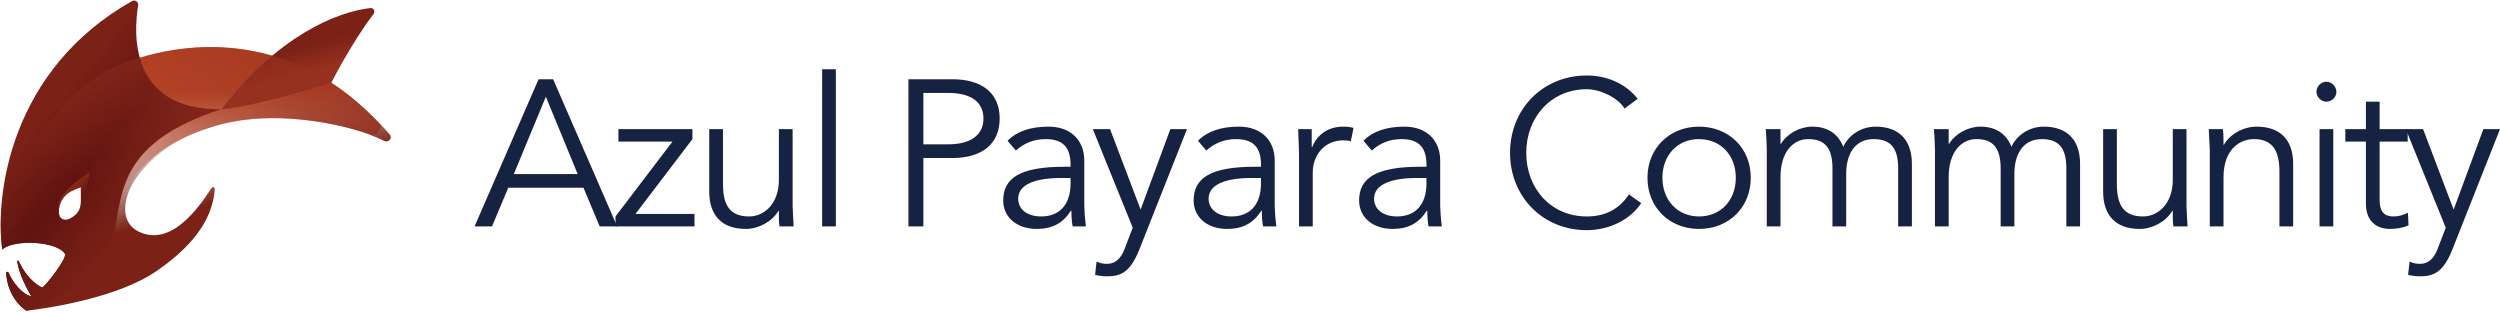
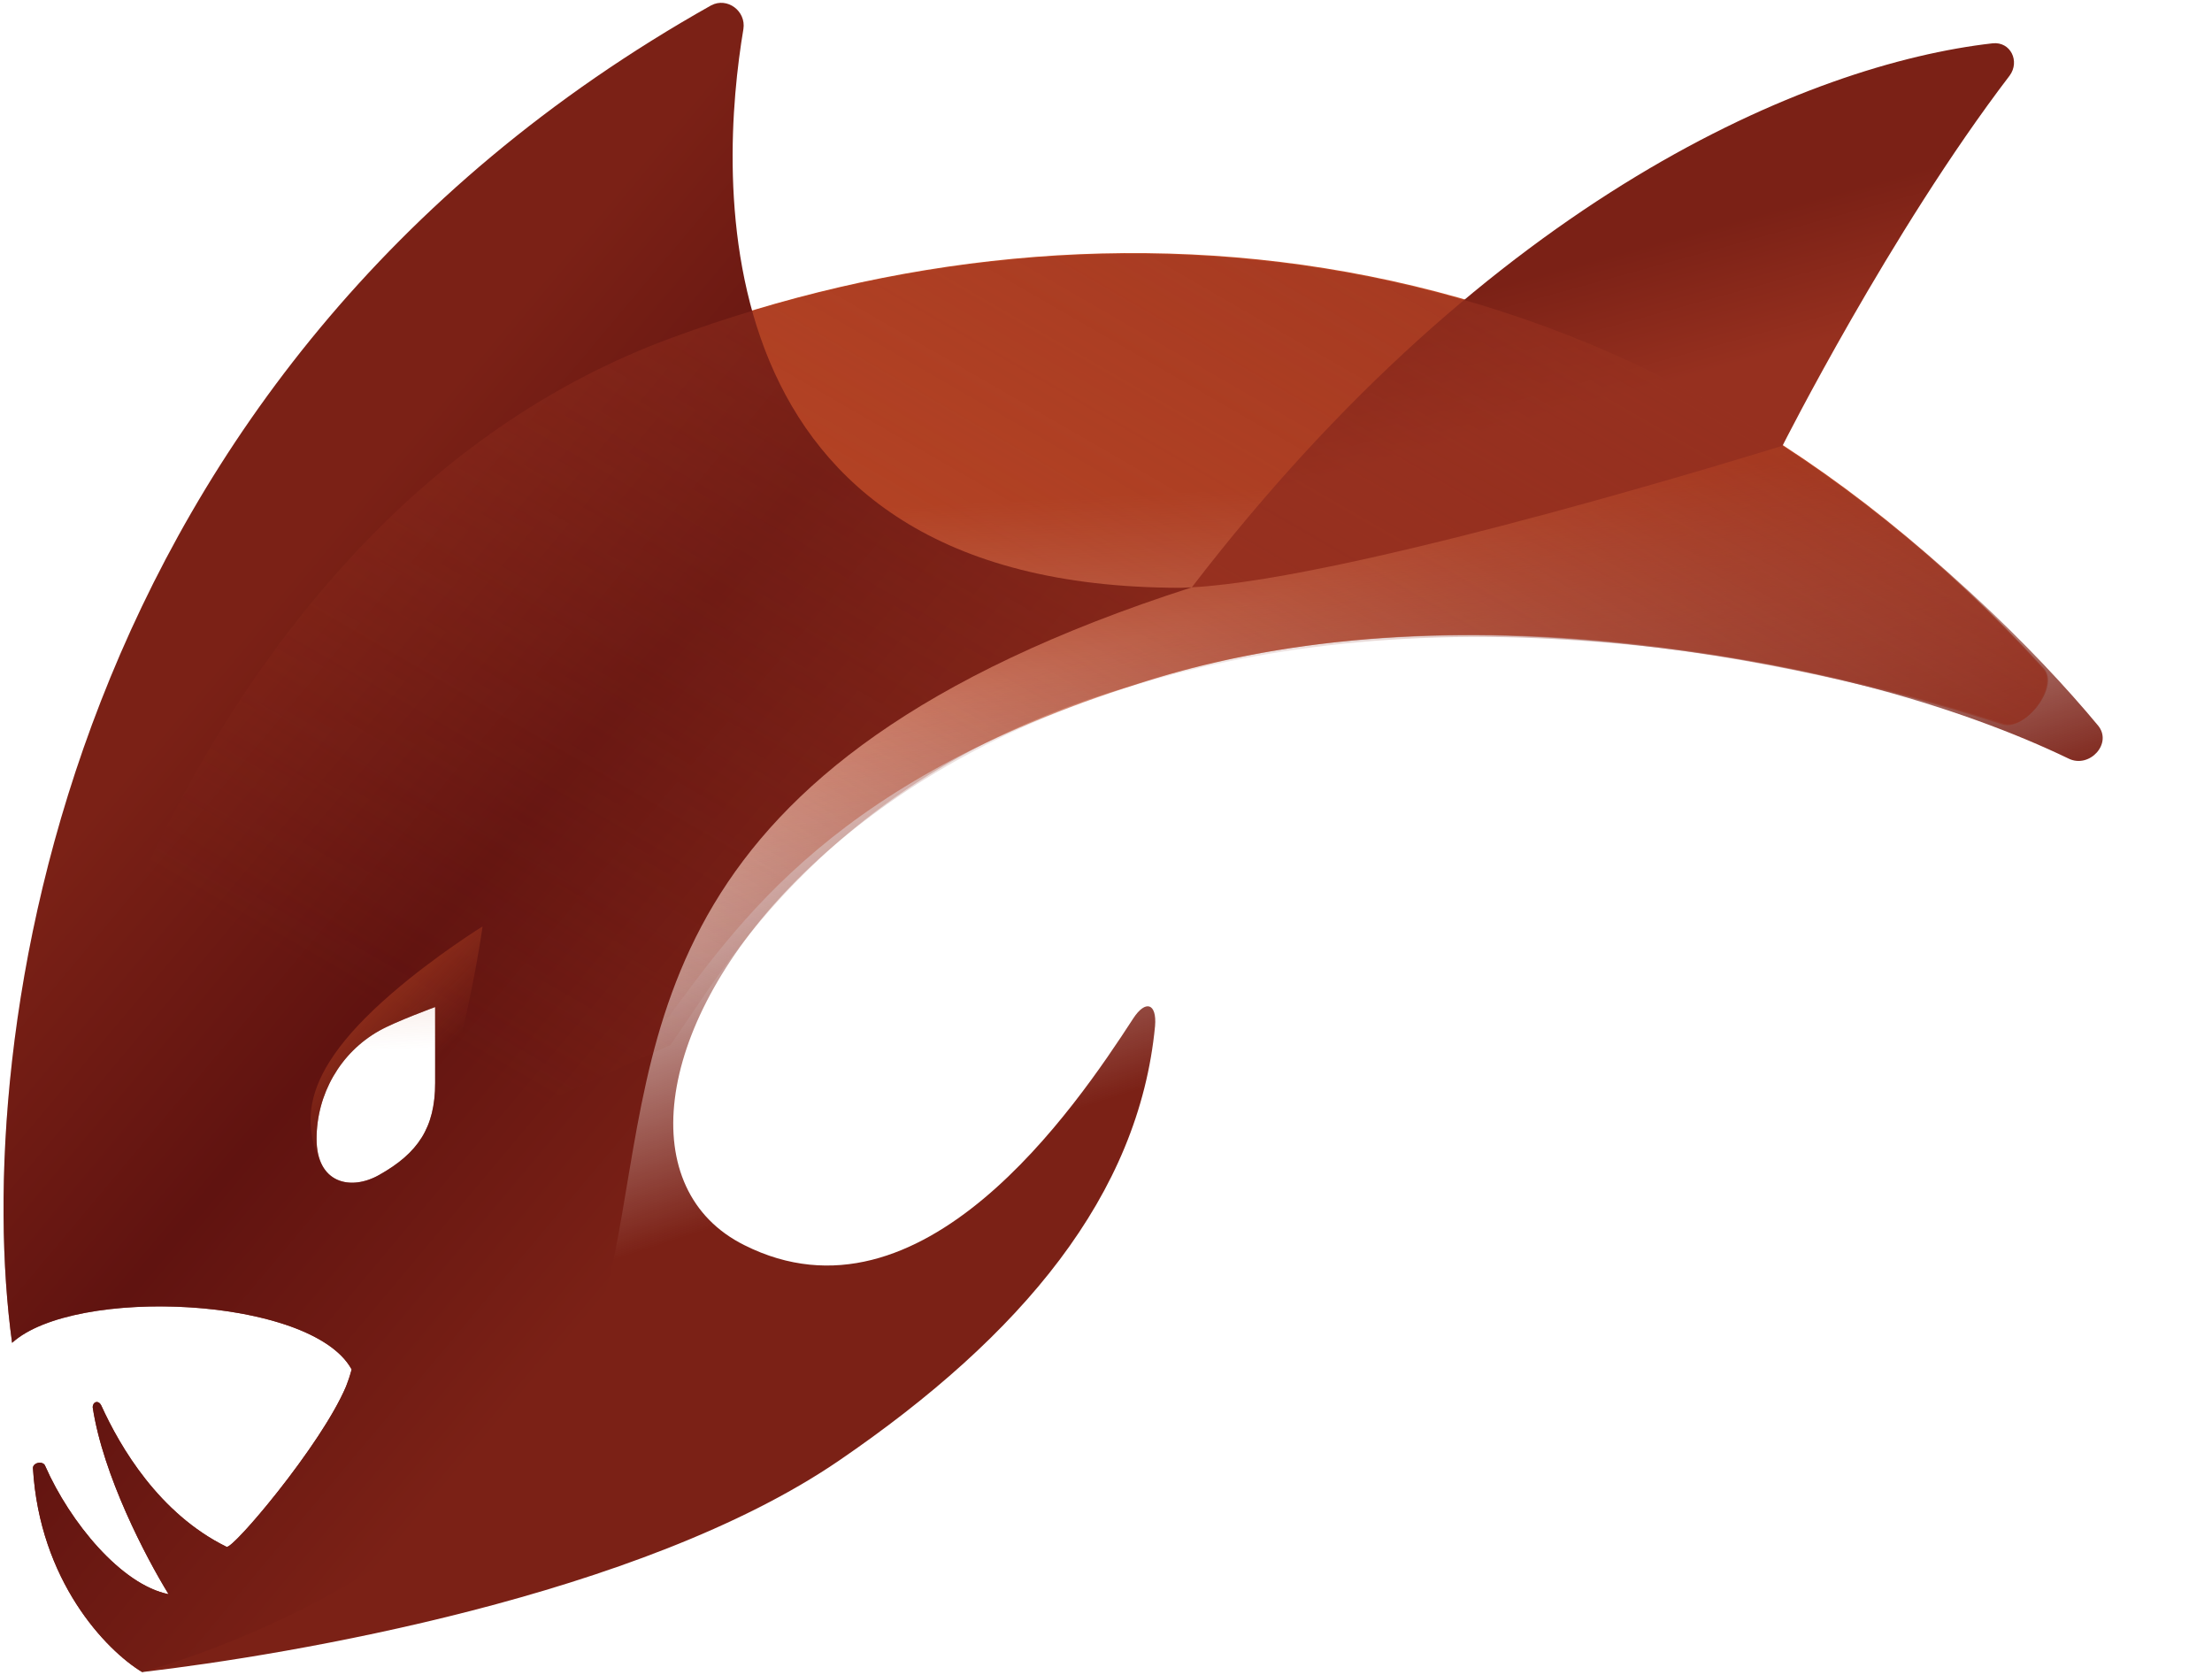
- <svg xmlns="http://www.w3.org/2000/svg" viewBox="0 0 4864.679 605.724">
+ <svg xmlns="http://www.w3.org/2000/svg" viewBox="0 0 800 605.724">
  <defs>
    <linearGradient id="a" x1="374.099" x2="383.702" y1="-2858.924" y2="-3045.499" gradientTransform="matrix(1 0 0 -1 0 -2678.175)" gradientUnits="userSpaceOnUse">
      <stop offset="0" stop-color="#c44d27" />
      <stop offset="1" stop-color="#c44d27" stop-opacity="0" />
    </linearGradient>
    <linearGradient id="b" x1="407.115" x2="359.137" y1="395.551" y2="247.89" gradientUnits="userSpaceOnUse">
      <stop offset="0" stop-color="#7b2116" />
      <stop offset="1" stop-color="#7b2116" stop-opacity="0" />
    </linearGradient>
    <linearGradient id="c" x1="276.179" x2="79.919" y1="402.77" y2="238.088" gradientUnits="userSpaceOnUse">
      <stop offset="0" stop-color="#7b2116" />
      <stop offset=".526" stop-color="#601310" />
      <stop offset="1" stop-color="#7b2116" />
    </linearGradient>
    <linearGradient id="d" x1="594.915" x2="568.132" y1="172.176" y2="75.016" gradientUnits="userSpaceOnUse">
      <stop offset="0" stop-color="#96301f" />
      <stop offset=".3" stop-color="#96301f" />
      <stop offset=".8" stop-color="#7b2116" />
      <stop offset="1" stop-color="#7b2116" />
    </linearGradient>
    <linearGradient id="e" x1="622.887" x2="294.347" y1="-112.067" y2="456.981" gradientUnits="userSpaceOnUse">
      <stop offset=".01" stop-color="#96301f" />
      <stop offset="1" stop-color="#96301f" stop-opacity="0" />
    </linearGradient>
    <linearGradient id="f" x1="102.121" x2="152.548" y1="336.402" y2="387.859" gradientUnits="userSpaceOnUse">
      <stop offset="0" stop-color="#c44d27" />
      <stop offset="1" stop-color="#c44d27" stop-opacity="0" />
    </linearGradient>
  </defs>
  <path d="M243.133 122.002C73.325 184.779 31.816 389.236 25.985 474.655l213.375-103.6c28.13-37.736 62.434-90.566 178.04-125.557 117.322-35.677 248.022-2.744 307.026 16.123 8.233 2.744 20.582-13.374 14.751-19.892C593.039 81.528 400.59 63.684 243.133 122.002" style="fill:url(#a)" />
  <path d="M758.73 262.313c-21.578-26.003-62.606-67.786-114.131-101.061 2.161-4.254 40.239-78.969 82.228-133.925 3.774-5.146.343-12.35-6.175-11.663-47.409 5.386-118.866 31.114-195.33 96.705-10.36-1.647-20.857-2.607-31.423-2.71-77.563-.892-141.575 21.989-193.444 56.603-43.327-48.747-37.118-122.879-31.595-155.743 1.029-6.518-5.832-11.664-11.663-8.576V1.6C20.495 134.7-10.379 378.605 4.372 485.636c22.161-20.137 104.766-16.946 121.781 7.959l1.029 1.647c-.583 1.99-1.235 4.048-2.024 6.14-8.988 21.303-41.405 59.553-43.258 58.009-24.356-12.007-38.421-36.02-45.282-51.114-1.029-2.058-3.087-1.372-3.087.686 3.773 24.699 19.21 54.201 27.444 67.58-17.152-3.43-35.677-26.072-44.596-46.311-.686-2.058-4.46-1.372-4.46.686 2.401 40.823 26.414 65.865 39.45 73.755.15.017.171.034.343 0-.103.069 0 0 0 0 52.829-6.175 180.099-27.444 251.796-76.499 66.208-45.282 108.402-96.053 114.234-157.115.686-8.233-3.43-9.605-7.89-2.744-20.926 32.246-76.499 114.234-140.649 81.988-79.244-39.45 26.414-233.614 292.961-219.206 84.046 4.46 148.196 25.042 185.931 43.224 7.547 3.774 16.123-5.489 10.634-12.007ZM157.371 391.641c0 16.123-6.175 25.385-20.24 33.276-10.291 5.832-22.641 3.087-22.641-13.036s8.576-31.217 22.641-39.107c5.797-3.293 20.24-8.576 20.24-8.576z" style="fill:url(#b)" />
  <path d="M268.861 10.517c1.029-6.518-5.832-11.664-11.663-8.576C20.495 135.043-10.379 378.605 4.372 485.636c22.641-20.583 108.402-16.809 122.81 9.605-3.773 18.868-43.224 65.865-45.282 64.15-24.356-12.007-38.421-36.02-45.282-51.114-1.029-2.058-3.087-1.372-3.087.686 3.773 24.699 19.21 54.201 27.444 67.58-17.152-3.43-35.677-26.072-44.596-46.311-.686-2.058-4.46-1.372-4.46.686 2.401 40.823 26.414 65.865 39.45 73.755 34.991-9.605 151.283-52.486 170.837-150.597 16.089-80.479 10.269-177.863 208.824-241.67l-4.025.165c-177.012 0-166.72-150.94-158.144-202.054m-111.49 381.124c0 16.123-6.175 25.385-20.24 33.276-10.291 5.832-22.641 3.087-22.641-13.036s8.576-31.217 22.641-39.107c5.797-3.293 20.24-8.576 20.24-8.576z" style="fill:url(#c)" />
  <path d="M726.827 27.326c-43.224 56.603-82.155 133.87-82.155 133.87s-153.781 47.985-213.642 51.209C539.673 71.002 654.17 23.21 720.652 15.663c6.518-.686 9.948 6.518 6.175 11.663" style="fill:url(#d)" />
  <path d="M738.833 241.73C592.696 81.527 399.904 64.032 242.446 122.35 72.638 185.127 10.204 400.56 4.372 486.322L242.446 377.92C262 350.476 299.735 280.152 408.48 248.249c119.38-40.136 256.942-5.146 315.602 13.722 8.233 2.744 20.583-13.722 14.751-20.24ZM157.371 391.641c0 16.123-6.175 25.385-20.24 33.276-10.291 5.832-22.641 3.087-22.641-13.036s8.576-31.217 22.641-39.107c5.797-3.293 20.24-8.576 20.24-8.576z" style="fill:url(#e)" />
  <path d="M141.933 359.052c-38.764 33.276-30.188 51.114-25.042 64.836l1.029 3.087c1.372 4.46 12.35 11.664 36.02-7.89 15.437-44.596 20.583-84.046 20.583-84.046s-17.118 10.634-32.589 24.013Zm-4.802 65.865c-10.291 5.832-22.641 3.087-22.641-13.036s8.576-31.217 22.641-39.107c5.797-3.293 20.24-8.576 20.24-8.576v27.444c0 16.123-6.175 25.385-20.24 33.276Z" style="fill:url(#f)" />
  <path d="m1076.324 154.185 124.595 286.408h-33.98l-31.554-75.243h-146.44l-31.554 75.243h-33.98l124.595-286.408h28.317Zm-76.457 184.466h124.191l-61.893-150.485z" style="fill:#162241" />
  <path d="M1347.353 251.272v19.418l-110.841 145.632h114.887v24.272h-153.722v-19.417l110.841-145.632H1203.34v-24.272h144.013ZM1406.816 251.272v106.797c0 43.285 14.968 63.108 50.972 63.108 29.935 0 57.848-25.486 57.848-71.198v-98.706h26.698v149.273c0 3.641 1.618 36.004 2.023 40.048h-27.508c-.809-5.259-1.213-10.113-1.213-15.372v-14.967h-.809c-12.541 21.035-38.835 35.194-63.512 35.194-48.949 0-71.197-28.722-71.197-72.411V251.273zM1626.474 134.767v305.826h-26.698V134.767zM1853.007 154.185c57.039 0 92.233 26.294 92.233 76.456s-35.194 76.862-92.233 76.862h-56.23v133.091h-29.126V154.185zm-7.281 126.618c42.071 0 67.961-17.395 67.961-50.163 0-33.575-26.294-49.757-67.961-49.757h-48.949v99.919h48.949ZM2109.879 312.357v87.783c0 6.877 1.213 25.89 3.236 40.453h-25.89c-1.618-8.495-2.427-19.013-2.427-30.745h-.809c-15.777 24.677-36.408 35.599-66.748 35.599-37.621 0-65.129-21.845-65.129-55.421 0-43.69 33.171-65.534 118.932-65.534h12.136v-4.046c0-34.385-15.777-49.758-48.544-49.758-22.654 0-41.667 7.686-57.848 22.249l-16.181-19.013c17.799-18.204 44.498-27.508 79.692-27.508 43.285 0 69.58 26.699 69.58 65.939Zm-84.143 108.819c34.385 0 57.444-21.036 57.444-64.726v-10.113h-18.609c-50.567 0-83.333 12.945-83.333 40.048 0 21.44 18.204 34.79 44.498 34.79ZM2160.038 251.272l59.466 156.554 57.848-156.554h32.362l-92.233 233.01c-17.395 44.499-36.003 53.398-62.298 53.398-8.09 0-16.181-.808-24.272-2.832l2.832-25.89c6.473 3.236 13.35 4.45 20.227 4.45 15.777 0 27.103-9.709 34.385-29.126l15.777-41.262-77.67-191.749zM2480.423 312.357v87.783c0 6.877 1.213 25.89 3.236 40.453h-25.89c-1.618-8.495-2.427-19.013-2.427-30.745h-.809c-15.777 24.677-36.408 35.599-66.748 35.599-37.621 0-65.129-21.845-65.129-55.421 0-43.69 33.171-65.534 118.932-65.534h12.136v-4.046c0-34.385-15.777-49.758-48.544-49.758-22.654 0-41.667 7.686-57.848 22.249l-16.181-19.013c17.799-18.204 44.498-27.508 79.692-27.508 43.285 0 69.58 26.699 69.58 65.939Zm-84.143 108.819c34.385 0 57.444-21.036 57.444-64.726v-10.113h-18.609c-50.567 0-83.333 12.945-83.333 40.048 0 21.44 18.204 34.79 44.498 34.79ZM2633.738 248.845l-5.259 26.294c-3.641-1.618-8.495-2.022-14.968-2.022-36.408 0-59.061 29.126-59.061 62.298v105.178h-26.699V309.12c0-27.508-1.213-33.577-1.618-57.849h26.295v35.195h.809c10.113-25.486 31.958-40.049 60.68-40.049 7.686 0 13.754.809 19.822 2.427ZM2802.42 312.357v87.783c0 6.877 1.214 25.89 3.236 40.453h-25.89c-1.618-8.495-2.427-19.013-2.427-30.745h-.809c-15.777 24.677-36.408 35.599-66.747 35.599-37.622 0-65.13-21.845-65.13-55.421 0-43.69 33.172-65.534 118.932-65.534h12.136v-4.046c0-34.385-15.777-49.758-48.544-49.758-22.654 0-41.667 7.686-57.848 22.249l-16.181-19.013c17.8-18.204 44.499-27.508 79.693-27.508 43.285 0 69.579 26.699 69.579 65.939Zm-84.142 108.819c34.385 0 57.443-21.036 57.443-64.726v-10.113h-18.608c-50.567 0-83.334 12.945-83.334 40.048 0 21.44 18.204 34.79 44.499 34.79ZM3186.722 192.21l-25.485 19.013c-13.35-21.44-47.33-37.622-73.625-37.622-69.579 0-117.718 54.612-117.718 123.787 0 69.984 48.544 123.787 117.718 123.787 36.004 0 63.108-14.159 82.12-42.881l23.867 16.991c-21.035 31.957-61.893 52.588-105.987 52.588-85.356 0-149.271-65.129-149.271-150.485s63.916-150.485 149.271-150.485c40.049 0 76.053 16.181 99.11 45.307M3406.783 345.932c0 57.039-42.071 99.515-100.728 99.515-57.848 0-100.324-42.071-100.324-99.515s42.88-99.515 100.324-99.515c56.23 0 100.728 40.049 100.728 99.515m-100.728 75.244c42.88 0 71.602-31.959 71.602-75.243 0-42.881-28.317-75.243-72.007-75.243-41.262 0-70.793 31.149-70.793 75.243s29.936 75.243 71.198 75.243M3586.792 285.657c11.327-24.676 36.813-39.239 62.703-39.239 46.521 0 70.793 26.699 70.793 72.411v121.764h-26.699v-112.46c0-39.24-13.754-57.444-47.735-57.444-35.194 0-53.398 27.508-53.398 67.557v102.346h-26.699v-112.46c0-39.24-13.754-57.444-47.33-57.444-29.126 0-53.802 25.081-53.802 73.625v96.279h-26.699V290.915c0-8.899-1.214-32.362-2.023-39.644h28.722v28.722h.809c11.731-19.822 36.812-33.576 61.084-33.576 30.34 0 50.567 14.563 60.275 39.239ZM3914.051 285.657c11.327-24.676 36.813-39.239 62.703-39.239 46.521 0 70.793 26.699 70.793 72.411v121.764h-26.699v-112.46c0-39.24-13.754-57.444-47.735-57.444-35.194 0-53.398 27.508-53.398 67.557v102.346h-26.699v-112.46c0-39.24-13.754-57.444-47.33-57.444-29.126 0-53.802 25.081-53.802 73.625v96.279h-26.699V290.915c0-8.899-1.214-32.362-2.023-39.644h28.722v28.722h.809c11.731-19.822 36.812-33.576 61.084-33.576 30.34 0 50.567 14.563 60.275 39.239ZM4119.142 251.272v106.797c0 43.285 14.967 63.108 50.971 63.108 29.935 0 57.848-25.486 57.848-71.198v-98.706h26.699v149.273c0 3.641 1.618 36.004 2.022 40.048h-27.508c-.809-5.259-1.213-10.113-1.213-15.372v-14.967h-.809c-12.541 21.035-38.835 35.194-63.512 35.194-48.948 0-71.197-28.722-71.197-72.411V251.273zM4462.183 318.829v121.764h-26.699V333.796c0-42.476-14.968-63.107-49.758-63.107-26.294 0-59.061 18.608-59.061 74.434v95.469h-26.699V291.32l-2.023-40.049h27.508c1.214 10.113 1.214 16.991 1.214 30.34h.809c11.731-20.631 38.026-35.194 63.511-35.194 46.926 0 71.198 26.699 71.198 72.411ZM4546.324 178.456c0 10.923-9.304 19.417-19.418 19.417-9.709 0-19.417-8.495-19.417-19.417s9.709-19.417 19.417-19.417c10.113 0 19.418 9.304 19.418 19.417m-6.068 72.816v189.321h-26.699V251.272zM4630.462 197.874v53.398h54.612v24.272h-54.612v113.269c0 20.631 6.472 32.363 27.508 32.363 9.304 0 19.417-2.832 27.508-7.282l1.213 24.677c-10.113 4.45-23.058 6.877-36.004 6.877-29.531 0-46.925-18.205-46.925-48.949V275.543h-40.048v-24.272h40.048v-53.398h26.699Z" style="fill:#162241" />
  <path d="m4715.002 251.272 59.466 156.554 57.848-156.554h32.363l-92.233 233.01c-17.395 44.499-36.004 53.398-62.298 53.398-8.091 0-16.181-.808-24.272-2.832l2.832-25.89c6.472 3.236 13.349 4.45 20.226 4.45 15.777 0 27.104-9.709 34.385-29.126l15.777-41.262-77.67-191.749z" style="fill:#162241" />
</svg>
